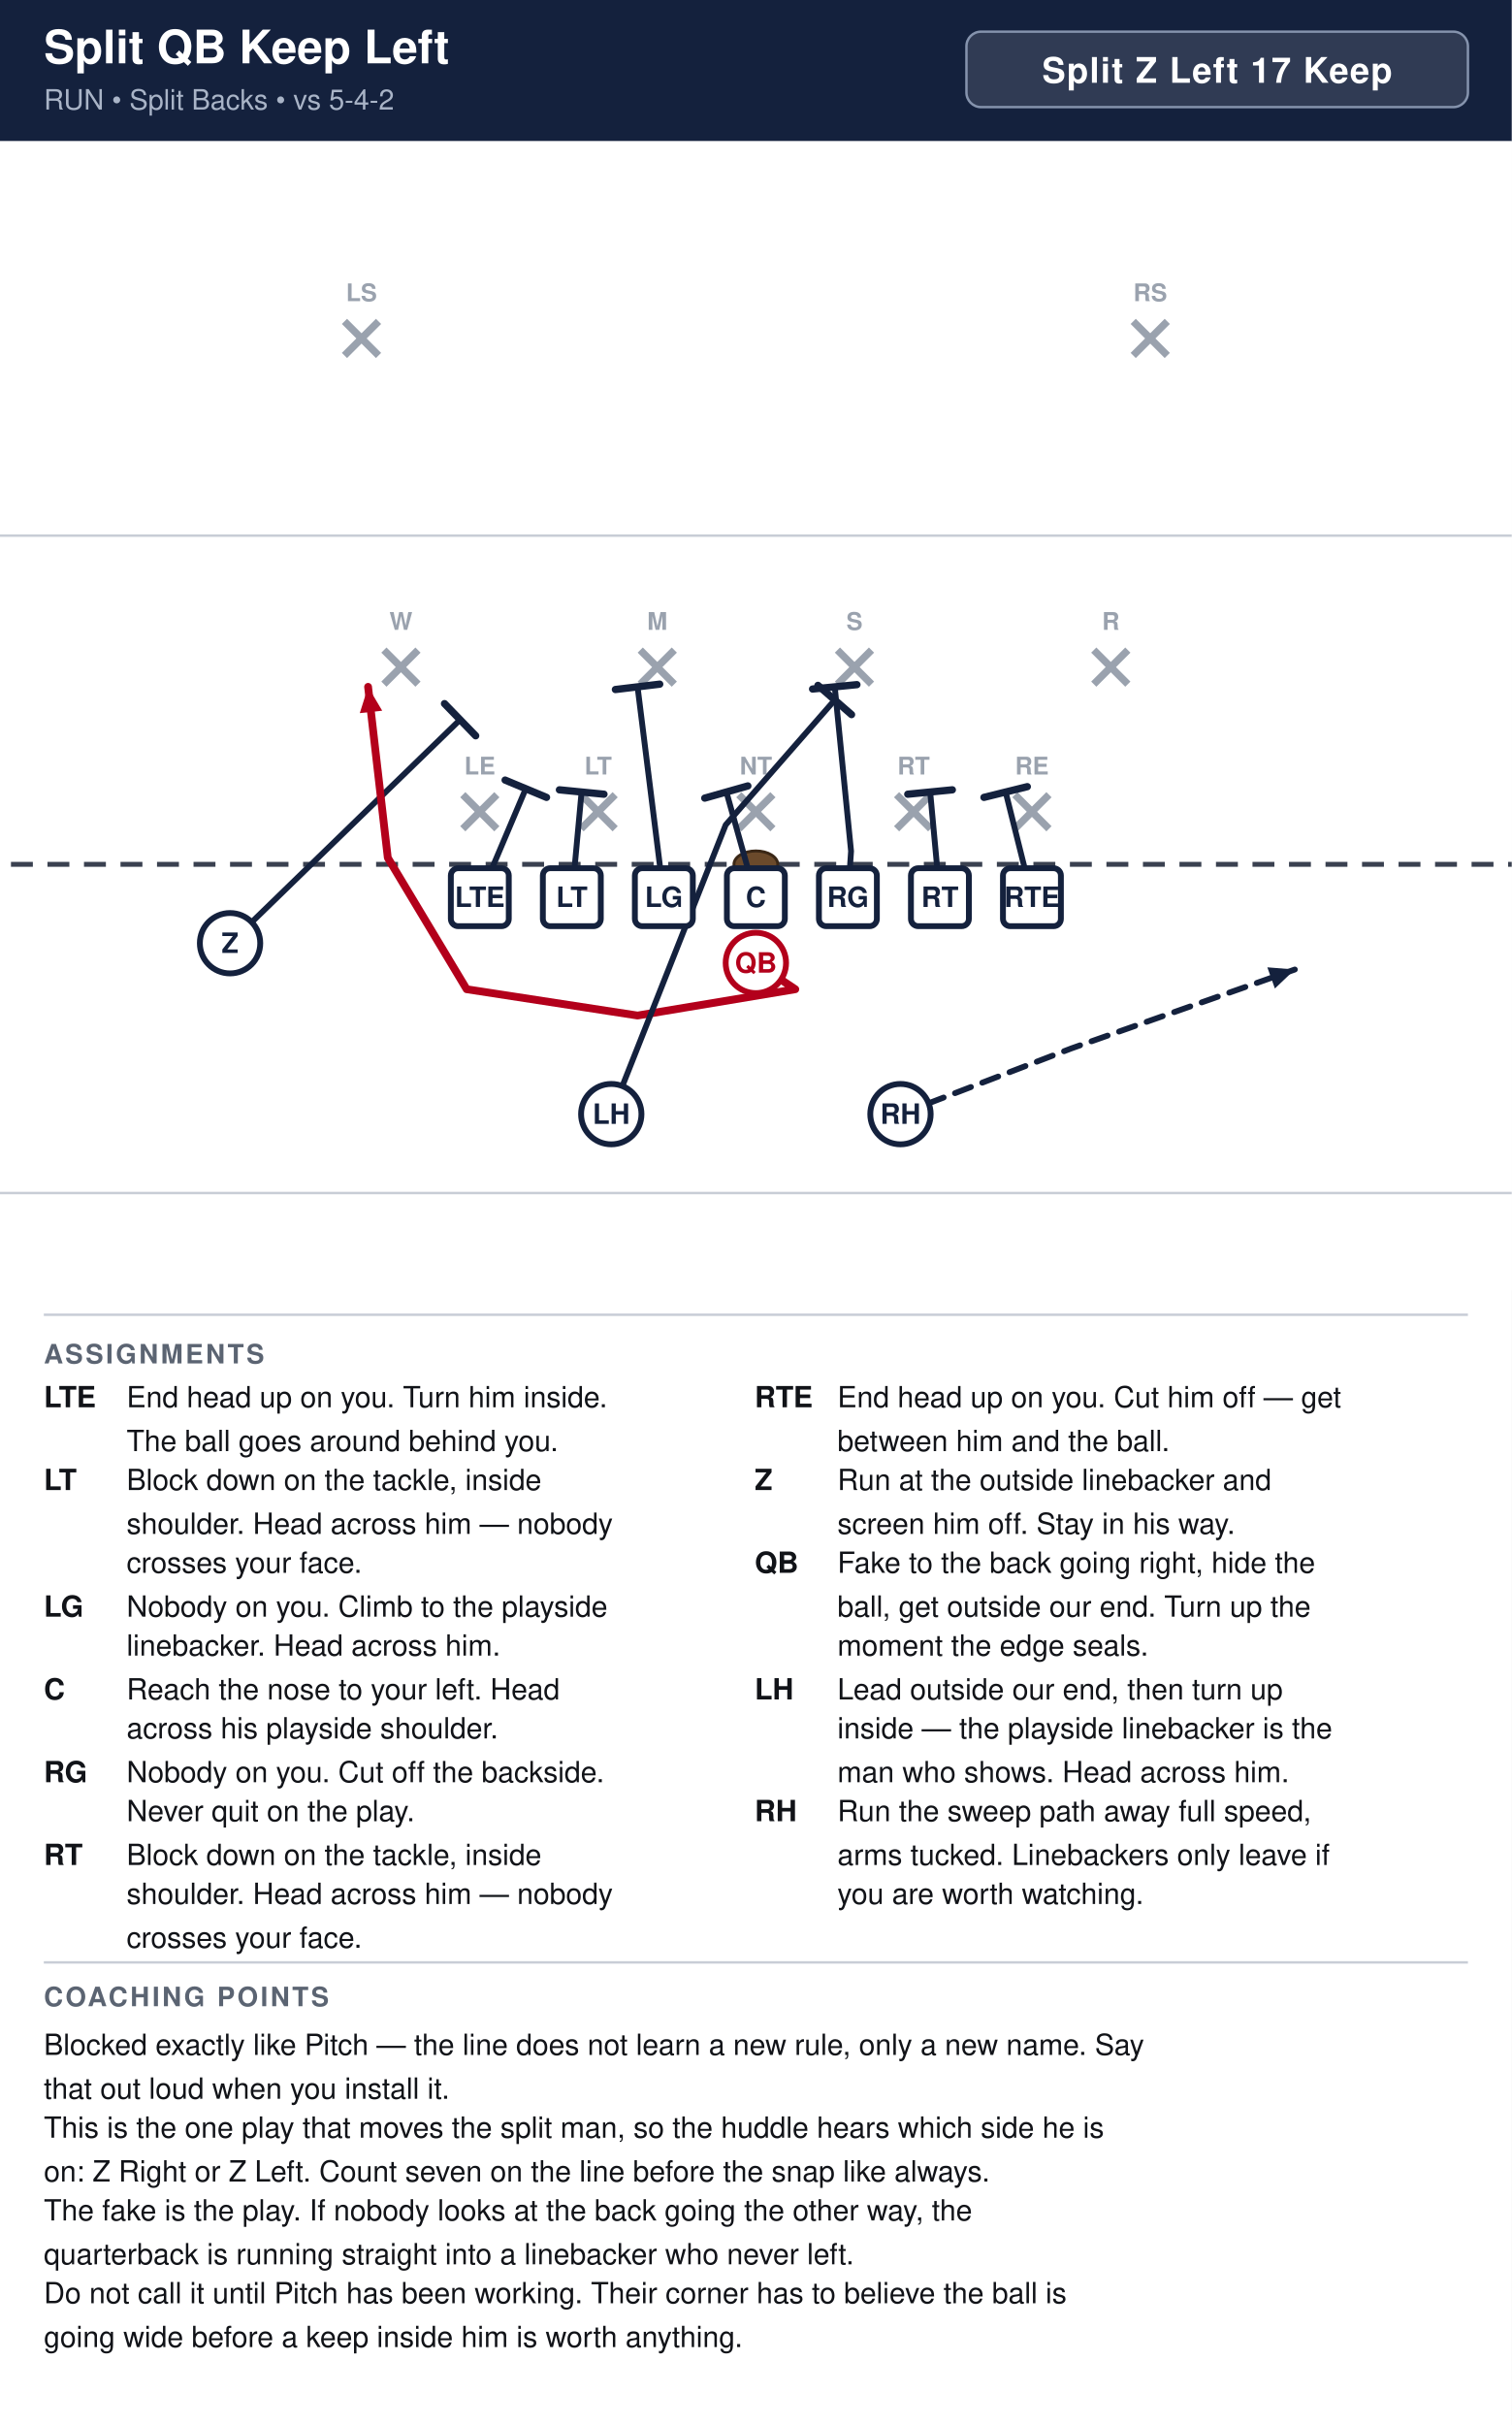
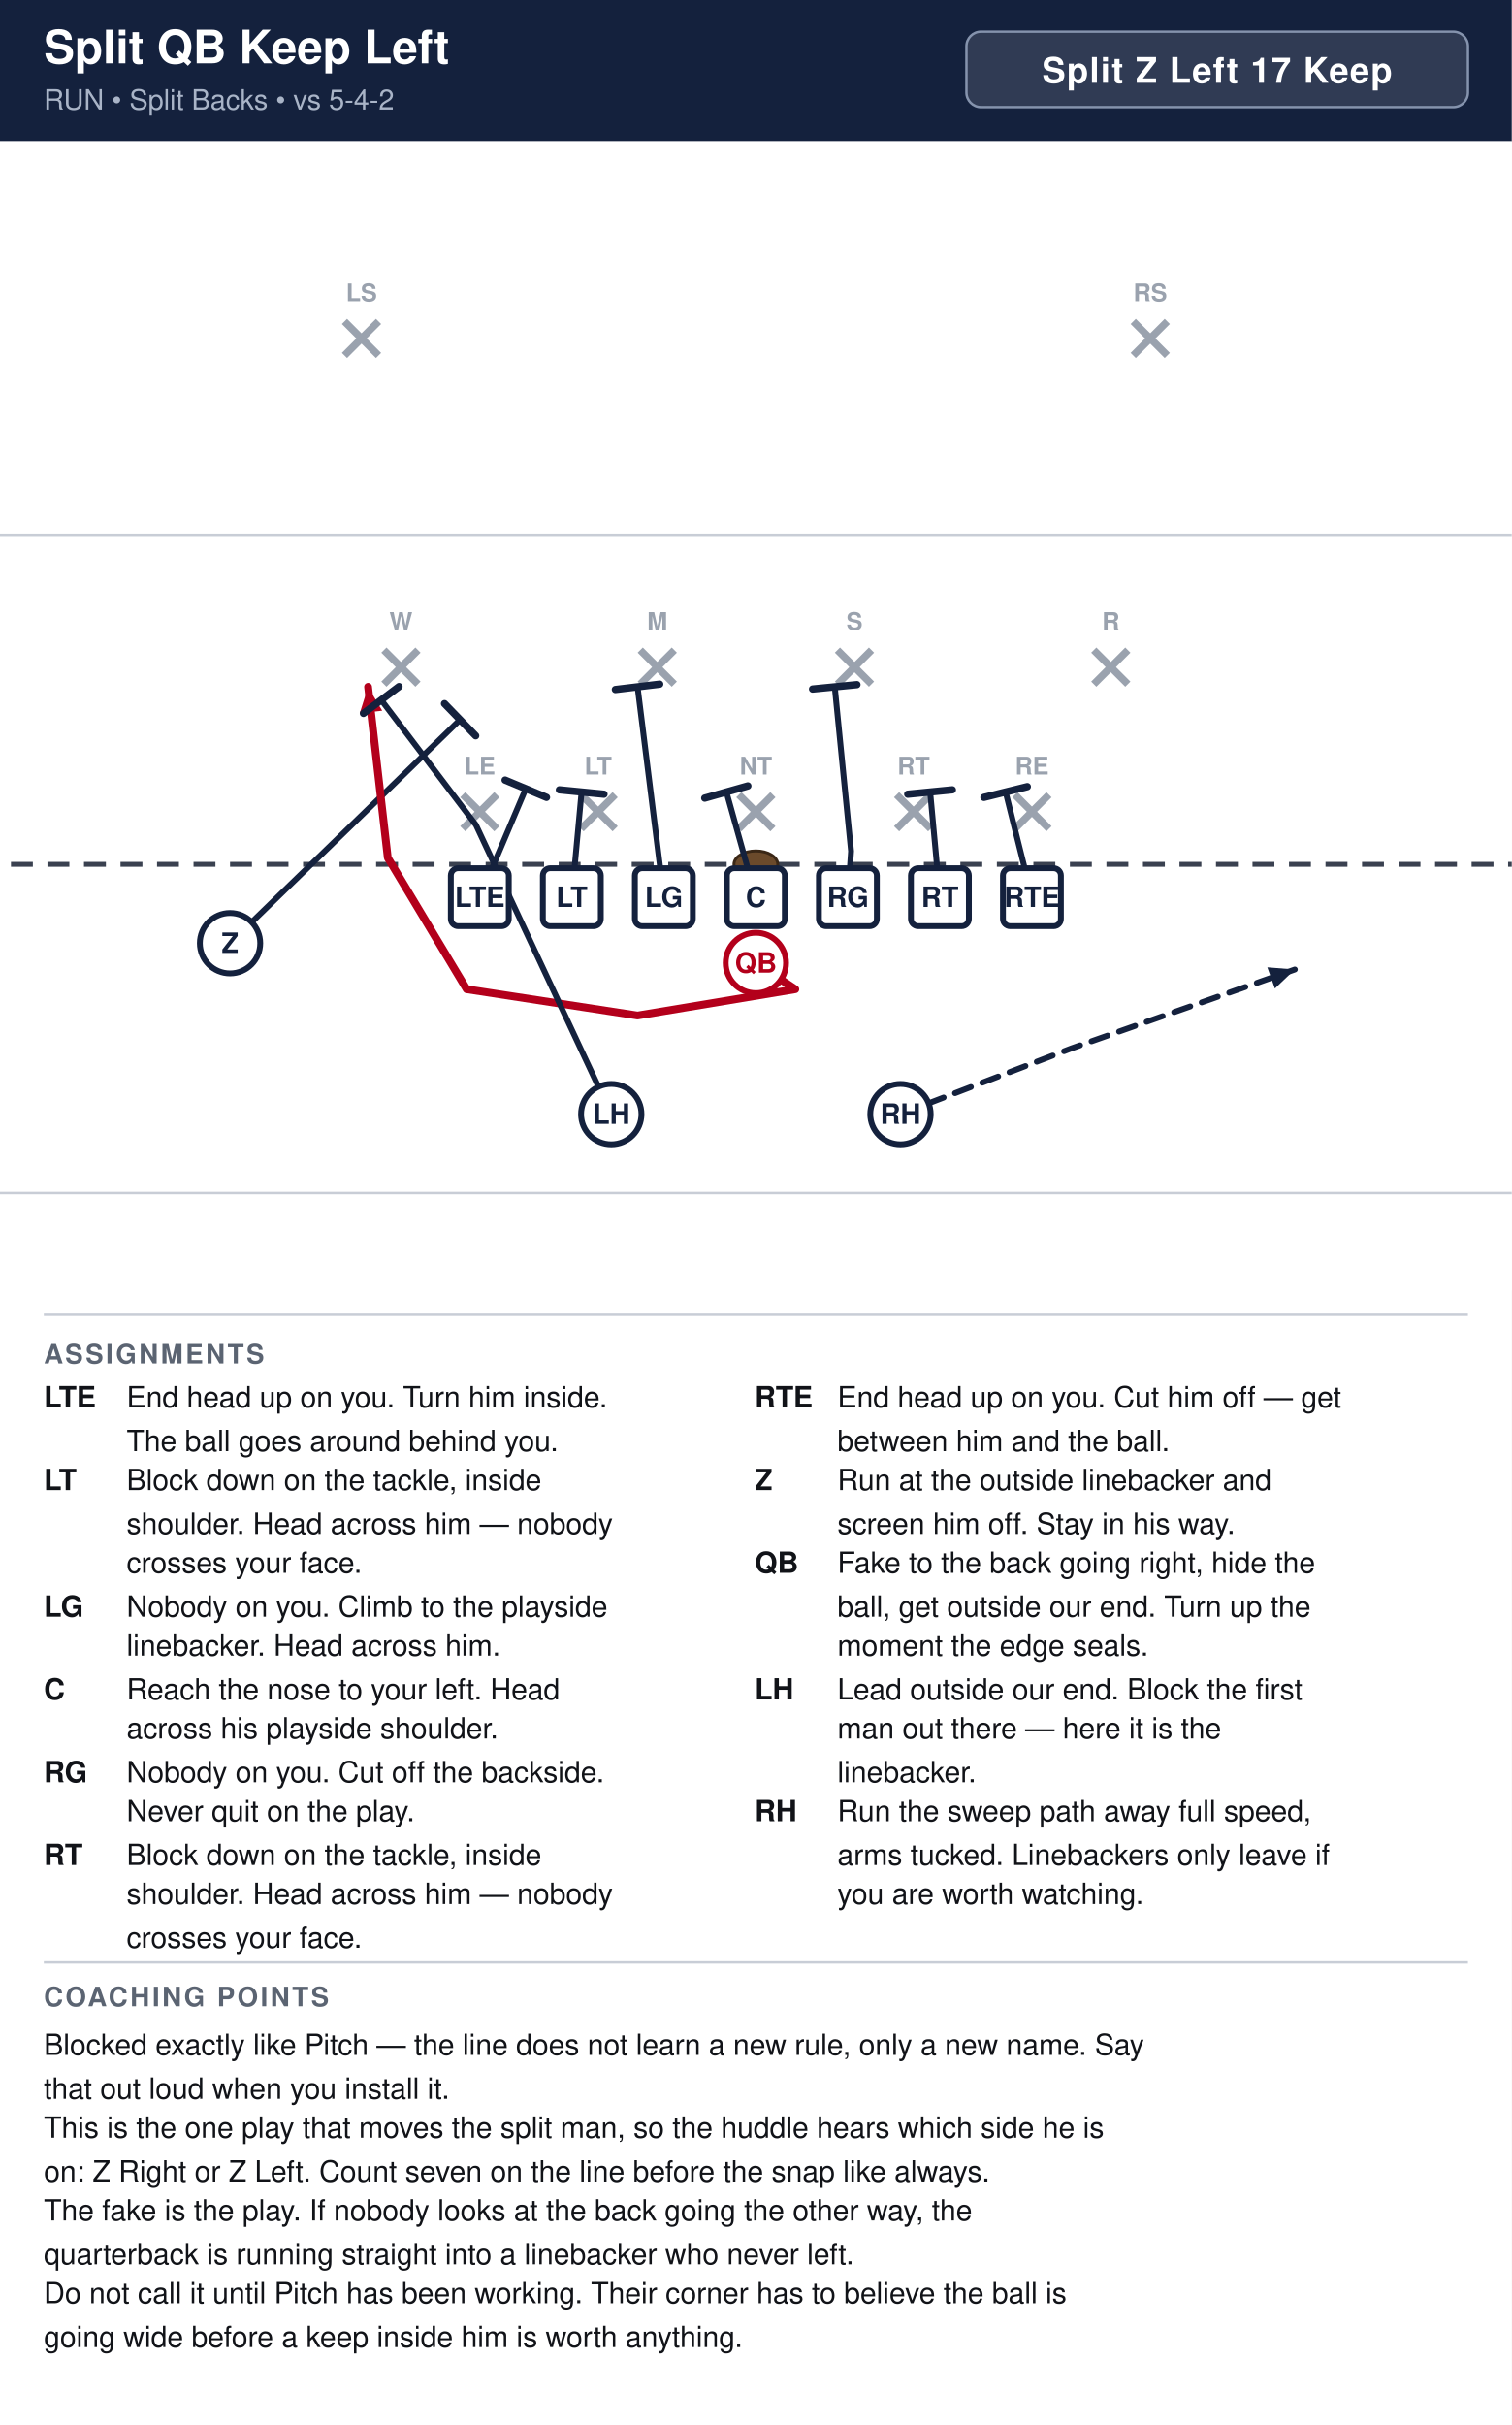
<svg xmlns="http://www.w3.org/2000/svg" width="621" height="996" viewBox="0 0 621 996" font-family="Segoe UI, Helvetica, Arial, sans-serif">
  <rect width="100%" height="100%" fill="#ffffff" />
  <rect x="0" y="0" width="621" height="58" fill="#14213d" />
  <text x="18" y="26" font-size="19.0" font-weight="700" fill="#ffffff">Split QB Keep Left</text>
  <text x="18" y="45" font-size="11.5" fill="#a9b4c7">RUN  •  Split Backs  •  vs 5-4-2</text>
  <rect x="397.0" y="13" width="206.0" height="31" rx="6" fill="#ffffff" fill-opacity="0.12" stroke="#8593ad" stroke-width="1" />
  <text x="500.0" y="34" text-anchor="middle" font-size="14.5" font-weight="700" fill="#ffffff" letter-spacing="0.5">Split Z Left 17 Keep</text>
  <clipPath id="fieldclip">
    <rect x="0" y="58" width="621" height="472" />
  </clipPath>
  <g clip-path="url(#fieldclip)">
    <g transform="translate(-40.5,31.0)">
      <rect x="0" y="0" width="702" height="513" fill="#ffffff" />
      <line x1="0" y1="459.0" x2="702" y2="459.0" stroke="#c8cdd6" stroke-width="1" />
      <line x1="0" y1="189.0" x2="702" y2="189.0" stroke="#c8cdd6" stroke-width="1" />
      <line x1="0" y1="324.0" x2="702" y2="324.0" stroke="#3a4150" stroke-width="2" stroke-dasharray="9 6" />
      <ellipse cx="351.0" cy="324.0" rx="9" ry="5.5" fill="#6b4a2b" stroke="#3a2716" stroke-width="1.2" />
      <line x1="230.6" y1="295.4" x2="244.6" y2="309.4" stroke="#9aa2ae" stroke-width="3" />
      <line x1="244.6" y1="295.4" x2="230.6" y2="309.4" stroke="#9aa2ae" stroke-width="3" />
      <text x="237.6" y="287.1" text-anchor="middle" font-size="10" fill="#9aa2ae" font-weight="600">LE</text>
      <line x1="279.2" y1="295.4" x2="293.2" y2="309.4" stroke="#9aa2ae" stroke-width="3" />
      <line x1="293.2" y1="295.4" x2="279.2" y2="309.4" stroke="#9aa2ae" stroke-width="3" />
      <text x="286.2" y="287.1" text-anchor="middle" font-size="10" fill="#9aa2ae" font-weight="600">LT</text>
      <line x1="344.0" y1="295.4" x2="358.0" y2="309.4" stroke="#9aa2ae" stroke-width="3" />
      <line x1="358.0" y1="295.4" x2="344.0" y2="309.4" stroke="#9aa2ae" stroke-width="3" />
      <text x="351.0" y="287.1" text-anchor="middle" font-size="10" fill="#9aa2ae" font-weight="600">NT</text>
      <line x1="408.8" y1="295.4" x2="422.8" y2="309.4" stroke="#9aa2ae" stroke-width="3" />
      <line x1="422.8" y1="295.4" x2="408.8" y2="309.4" stroke="#9aa2ae" stroke-width="3" />
      <text x="415.8" y="287.1" text-anchor="middle" font-size="10" fill="#9aa2ae" font-weight="600">RT</text>
      <line x1="457.4" y1="295.4" x2="471.4" y2="309.4" stroke="#9aa2ae" stroke-width="3" />
      <line x1="471.4" y1="295.4" x2="457.4" y2="309.4" stroke="#9aa2ae" stroke-width="3" />
      <text x="464.4" y="287.1" text-anchor="middle" font-size="10" fill="#9aa2ae" font-weight="600">RE</text>
      <line x1="198.2" y1="236.0" x2="212.2" y2="250.0" stroke="#9aa2ae" stroke-width="3" />
      <line x1="212.2" y1="236.0" x2="198.2" y2="250.0" stroke="#9aa2ae" stroke-width="3" />
      <text x="205.2" y="227.7" text-anchor="middle" font-size="10" fill="#9aa2ae" font-weight="600">W</text>
      <line x1="303.5" y1="236.0" x2="317.5" y2="250.0" stroke="#9aa2ae" stroke-width="3" />
      <line x1="317.5" y1="236.0" x2="303.5" y2="250.0" stroke="#9aa2ae" stroke-width="3" />
      <text x="310.5" y="227.7" text-anchor="middle" font-size="10" fill="#9aa2ae" font-weight="600">M</text>
      <line x1="384.5" y1="236.0" x2="398.5" y2="250.0" stroke="#9aa2ae" stroke-width="3" />
      <line x1="398.5" y1="236.0" x2="384.5" y2="250.0" stroke="#9aa2ae" stroke-width="3" />
      <text x="391.5" y="227.7" text-anchor="middle" font-size="10" fill="#9aa2ae" font-weight="600">S</text>
      <line x1="489.8" y1="236.0" x2="503.8" y2="250.0" stroke="#9aa2ae" stroke-width="3" />
      <line x1="503.8" y1="236.0" x2="489.8" y2="250.0" stroke="#9aa2ae" stroke-width="3" />
      <text x="496.8" y="227.7" text-anchor="middle" font-size="10" fill="#9aa2ae" font-weight="600">R</text>
      <line x1="182.0" y1="101.0" x2="196.0" y2="115.0" stroke="#9aa2ae" stroke-width="3" />
      <line x1="196.0" y1="101.0" x2="182.0" y2="115.0" stroke="#9aa2ae" stroke-width="3" />
      <text x="189.0" y="92.7" text-anchor="middle" font-size="10" fill="#9aa2ae" font-weight="600">LS</text>
      <line x1="506.0" y1="101.0" x2="520.0" y2="115.0" stroke="#9aa2ae" stroke-width="3" />
      <line x1="520.0" y1="101.0" x2="506.0" y2="115.0" stroke="#9aa2ae" stroke-width="3" />
      <text x="513.0" y="92.7" text-anchor="middle" font-size="10" fill="#9aa2ae" font-weight="600">RS</text>
      <path d="M464.4,337.5 L453.6,294.3" fill="none" stroke="#14213d" stroke-width="2.4" stroke-linecap="round" stroke-linejoin="round" />
      <line x1="444.7" y1="296.5" x2="462.5" y2="292.1" stroke="#14213d" stroke-width="3.0" stroke-linecap="round" />
      <path d="M426.6,337.5 L422.6,294.3" fill="none" stroke="#14213d" stroke-width="2.4" stroke-linecap="round" stroke-linejoin="round" />
      <line x1="413.4" y1="295.2" x2="431.7" y2="293.4" stroke="#14213d" stroke-width="3.0" stroke-linecap="round" />
      <path d="M388.8,337.5 L390.1,318.6 L383.4,251.1" fill="none" stroke="#14213d" stroke-width="2.4" stroke-linecap="round" stroke-linejoin="round" />
      <line x1="374.3" y1="252.0" x2="392.5" y2="250.2" stroke="#14213d" stroke-width="3.0" stroke-linecap="round" />
      <path d="M351.0,337.5 L338.9,294.3" fill="none" stroke="#14213d" stroke-width="2.4" stroke-linecap="round" stroke-linejoin="round" />
      <line x1="330.0" y1="296.8" x2="347.7" y2="291.8" stroke="#14213d" stroke-width="3.0" stroke-linecap="round" />
      <path d="M313.2,337.5 L302.4,251.1" fill="none" stroke="#14213d" stroke-width="2.4" stroke-linecap="round" stroke-linejoin="round" />
      <line x1="293.3" y1="252.2" x2="311.5" y2="250.0" stroke="#14213d" stroke-width="3.0" stroke-linecap="round" />
      <path d="M275.4,337.5 L279.4,294.3" fill="none" stroke="#14213d" stroke-width="2.4" stroke-linecap="round" stroke-linejoin="round" />
      <line x1="270.3" y1="293.4" x2="288.6" y2="295.2" stroke="#14213d" stroke-width="3.0" stroke-linecap="round" />
      <path d="M237.6,337.5 L256.5,292.9" fill="none" stroke="#14213d" stroke-width="2.4" stroke-linecap="round" stroke-linejoin="round" />
      <line x1="248.0" y1="289.4" x2="265.0" y2="296.5" stroke="#14213d" stroke-width="3.0" stroke-linecap="round" />
      <path d="M135.0,356.4 L229.5,264.6" fill="none" stroke="#14213d" stroke-width="2.4" stroke-linecap="round" stroke-linejoin="round" />
      <line x1="223.1" y1="258.0" x2="235.9" y2="271.2" stroke="#14213d" stroke-width="3.0" stroke-linecap="round" />
      <path d="M351.0,364.5 L367.2,375.3 L302.4,386.1 L232.2,375.3 L199.8,321.3 L191.7,251.1" fill="none" stroke="#b3001b" stroke-width="3.2" stroke-linecap="round" stroke-linejoin="round" />
      <polygon points="191.7,251.1 197.5,260.9 188.3,261.9" fill="#b3001b" />
-       <path d="M291.6,426.6 L338.6,307.8 L383.4,256.5" fill="none" stroke="#14213d" stroke-width="2.4" stroke-linecap="round" stroke-linejoin="round" />
-       <line x1="376.5" y1="250.5" x2="390.3" y2="262.5" stroke="#14213d" stroke-width="3.0" stroke-linecap="round" />
+       <path d="M291.6,426.6 L236.0,307.8 L197.1,256.5" fill="none" stroke="#14213d" stroke-width="2.4" stroke-linecap="round" stroke-linejoin="round" />
+       <line x1="189.8" y1="262.0" x2="204.4" y2="251.0" stroke="#14213d" stroke-width="3.0" stroke-linecap="round" />
      <path d="M410.4,426.6 L480.6,399.6 L572.4,367.2" fill="none" stroke="#14213d" stroke-width="2.4" stroke-linecap="round" stroke-linejoin="round" stroke-dasharray="7 5" />
      <polygon points="572.4,367.2 564.2,375.0 561.1,366.3" fill="#14213d" />
      <rect x="225.7" y="325.6" width="23.8" height="23.8" rx="3" fill="#ffffff" stroke="#14213d" stroke-width="2.4" />
      <text x="237.6" y="341.5" text-anchor="middle" font-size="11.5" font-weight="700" fill="#14213d">LTE</text>
      <rect x="263.5" y="325.6" width="23.8" height="23.8" rx="3" fill="#ffffff" stroke="#14213d" stroke-width="2.4" />
      <text x="275.4" y="341.5" text-anchor="middle" font-size="11.5" font-weight="700" fill="#14213d">LT</text>
      <rect x="301.3" y="325.6" width="23.8" height="23.8" rx="3" fill="#ffffff" stroke="#14213d" stroke-width="2.4" />
      <text x="313.2" y="341.5" text-anchor="middle" font-size="11.5" font-weight="700" fill="#14213d">LG</text>
      <rect x="339.1" y="325.6" width="23.8" height="23.8" rx="3" fill="#ffffff" stroke="#14213d" stroke-width="2.4" />
      <text x="351.0" y="341.5" text-anchor="middle" font-size="11.5" font-weight="700" fill="#14213d">C</text>
      <rect x="376.9" y="325.6" width="23.8" height="23.8" rx="3" fill="#ffffff" stroke="#14213d" stroke-width="2.4" />
      <text x="388.8" y="341.5" text-anchor="middle" font-size="11.5" font-weight="700" fill="#14213d">RG</text>
      <rect x="414.7" y="325.6" width="23.8" height="23.8" rx="3" fill="#ffffff" stroke="#14213d" stroke-width="2.4" />
      <text x="426.6" y="341.5" text-anchor="middle" font-size="11.5" font-weight="700" fill="#14213d">RT</text>
      <rect x="452.5" y="325.6" width="23.8" height="23.8" rx="3" fill="#ffffff" stroke="#14213d" stroke-width="2.4" />
      <text x="464.4" y="341.5" text-anchor="middle" font-size="11.5" font-weight="700" fill="#14213d">RTE</text>
      <circle cx="135.0" cy="356.4" r="12.4" fill="#ffffff" stroke="#14213d" stroke-width="2.4" />
      <text x="135.0" y="360.4" text-anchor="middle" font-size="11.5" font-weight="700" fill="#14213d">Z</text>
      <circle cx="351.0" cy="364.5" r="12.4" fill="#ffffff" stroke="#b3001b" stroke-width="2.4" />
      <text x="351.0" y="368.5" text-anchor="middle" font-size="11.5" font-weight="700" fill="#b3001b">QB</text>
      <circle cx="291.6" cy="426.6" r="12.4" fill="#ffffff" stroke="#14213d" stroke-width="2.4" />
      <text x="291.6" y="430.6" text-anchor="middle" font-size="11.5" font-weight="700" fill="#14213d">LH</text>
      <circle cx="410.4" cy="426.6" r="12.4" fill="#ffffff" stroke="#14213d" stroke-width="2.4" />
      <text x="410.4" y="430.6" text-anchor="middle" font-size="11.5" font-weight="700" fill="#14213d">RH</text>
    </g>
  </g>
  <line x1="18" y1="540" x2="603" y2="540" stroke="#c8cdd6" stroke-width="1" />
  <text x="18" y="560" font-size="11" font-weight="700" fill="#5b6472" letter-spacing="1">ASSIGNMENTS</text>
  <text x="18" y="578" font-size="12" font-weight="700" fill="#111318">LTE</text>
  <text x="52" y="578" font-size="12" fill="#111318">End head up on you. Turn him inside.</text>
  <text x="52" y="596" font-size="12" fill="#111318">The ball goes around behind you.</text>
  <text x="18" y="612" font-size="12" font-weight="700" fill="#111318">LT</text>
  <text x="52" y="612" font-size="12" fill="#111318">Block down on the tackle, inside</text>
  <text x="52" y="630" font-size="12" fill="#111318">shoulder. Head across him — nobody</text>
  <text x="52" y="646" font-size="12" fill="#111318">crosses your face.</text>
  <text x="18" y="664" font-size="12" font-weight="700" fill="#111318">LG</text>
  <text x="52" y="664" font-size="12" fill="#111318">Nobody on you. Climb to the playside</text>
  <text x="52" y="680" font-size="12" fill="#111318">linebacker. Head across him.</text>
  <text x="18" y="698" font-size="12" font-weight="700" fill="#111318">C</text>
  <text x="52" y="698" font-size="12" fill="#111318">Reach the nose to your left. Head</text>
  <text x="52" y="714" font-size="12" fill="#111318">across his playside shoulder.</text>
  <text x="18" y="732" font-size="12" font-weight="700" fill="#111318">RG</text>
  <text x="52" y="732" font-size="12" fill="#111318">Nobody on you. Cut off the backside.</text>
  <text x="52" y="748" font-size="12" fill="#111318">Never quit on the play.</text>
  <text x="18" y="766" font-size="12" font-weight="700" fill="#111318">RT</text>
  <text x="52" y="766" font-size="12" fill="#111318">Block down on the tackle, inside</text>
  <text x="52" y="782" font-size="12" fill="#111318">shoulder. Head across him — nobody</text>
  <text x="52" y="800" font-size="12" fill="#111318">crosses your face.</text>
  <text x="310" y="578" font-size="12" font-weight="700" fill="#111318">RTE</text>
  <text x="344" y="578" font-size="12" fill="#111318">End head up on you. Cut him off — get</text>
  <text x="344" y="596" font-size="12" fill="#111318">between him and the ball.</text>
  <text x="310" y="612" font-size="12" font-weight="700" fill="#111318">Z</text>
  <text x="344" y="612" font-size="12" fill="#111318">Run at the outside linebacker and</text>
  <text x="344" y="630" font-size="12" fill="#111318">screen him off. Stay in his way.</text>
  <text x="310" y="646" font-size="12" font-weight="700" fill="#111318">QB</text>
  <text x="344" y="646" font-size="12" fill="#111318">Fake to the back going right, hide the</text>
  <text x="344" y="664" font-size="12" fill="#111318">ball, get outside our end. Turn up the</text>
  <text x="344" y="680" font-size="12" fill="#111318">moment the edge seals.</text>
  <text x="310" y="698" font-size="12" font-weight="700" fill="#111318">LH</text>
-   <text x="344" y="698" font-size="12" fill="#111318">Lead outside our end, then turn up</text>
-   <text x="344" y="714" font-size="12" fill="#111318">inside — the playside linebacker is the</text>
-   <text x="344" y="732" font-size="12" fill="#111318">man who shows. Head across him.</text>
+   <text x="344" y="698" font-size="12" fill="#111318">Lead outside our end. Block the first</text>
+   <text x="344" y="714" font-size="12" fill="#111318">man out there — here it is the</text>
+   <text x="344" y="732" font-size="12" fill="#111318">linebacker.</text>
  <text x="310" y="748" font-size="12" font-weight="700" fill="#111318">RH</text>
  <text x="344" y="748" font-size="12" fill="#111318">Run the sweep path away full speed,</text>
  <text x="344" y="766" font-size="12" fill="#111318">arms tucked. Linebackers only leave if</text>
  <text x="344" y="782" font-size="12" fill="#111318">you are worth watching.</text>
  <line x1="18" y1="806" x2="603" y2="806" stroke="#c8cdd6" stroke-width="1" />
  <text x="18" y="824" font-size="11" font-weight="700" fill="#5b6472" letter-spacing="1">COACHING POINTS</text>
  <text x="18" y="844" font-size="12" fill="#111318">Blocked exactly like Pitch — the line does not learn a new rule, only a new name. Say</text>
  <text x="18" y="862" font-size="12" fill="#111318">that out loud when you install it.</text>
  <text x="18" y="878" font-size="12" fill="#111318">This is the one play that moves the split man, so the huddle hears which side he is</text>
  <text x="18" y="896" font-size="12" fill="#111318">on: Z Right or Z Left. Count seven on the line before the snap like always.</text>
  <text x="18" y="912" font-size="12" fill="#111318">The fake is the play. If nobody looks at the back going the other way, the</text>
  <text x="18" y="930" font-size="12" fill="#111318">quarterback is running straight into a linebacker who never left.</text>
  <text x="18" y="946" font-size="12" fill="#111318">Do not call it until Pitch has been working. Their corner has to believe the ball is</text>
  <text x="18" y="964" font-size="12" fill="#111318">going wide before a keep inside him is worth anything.</text>
</svg>
